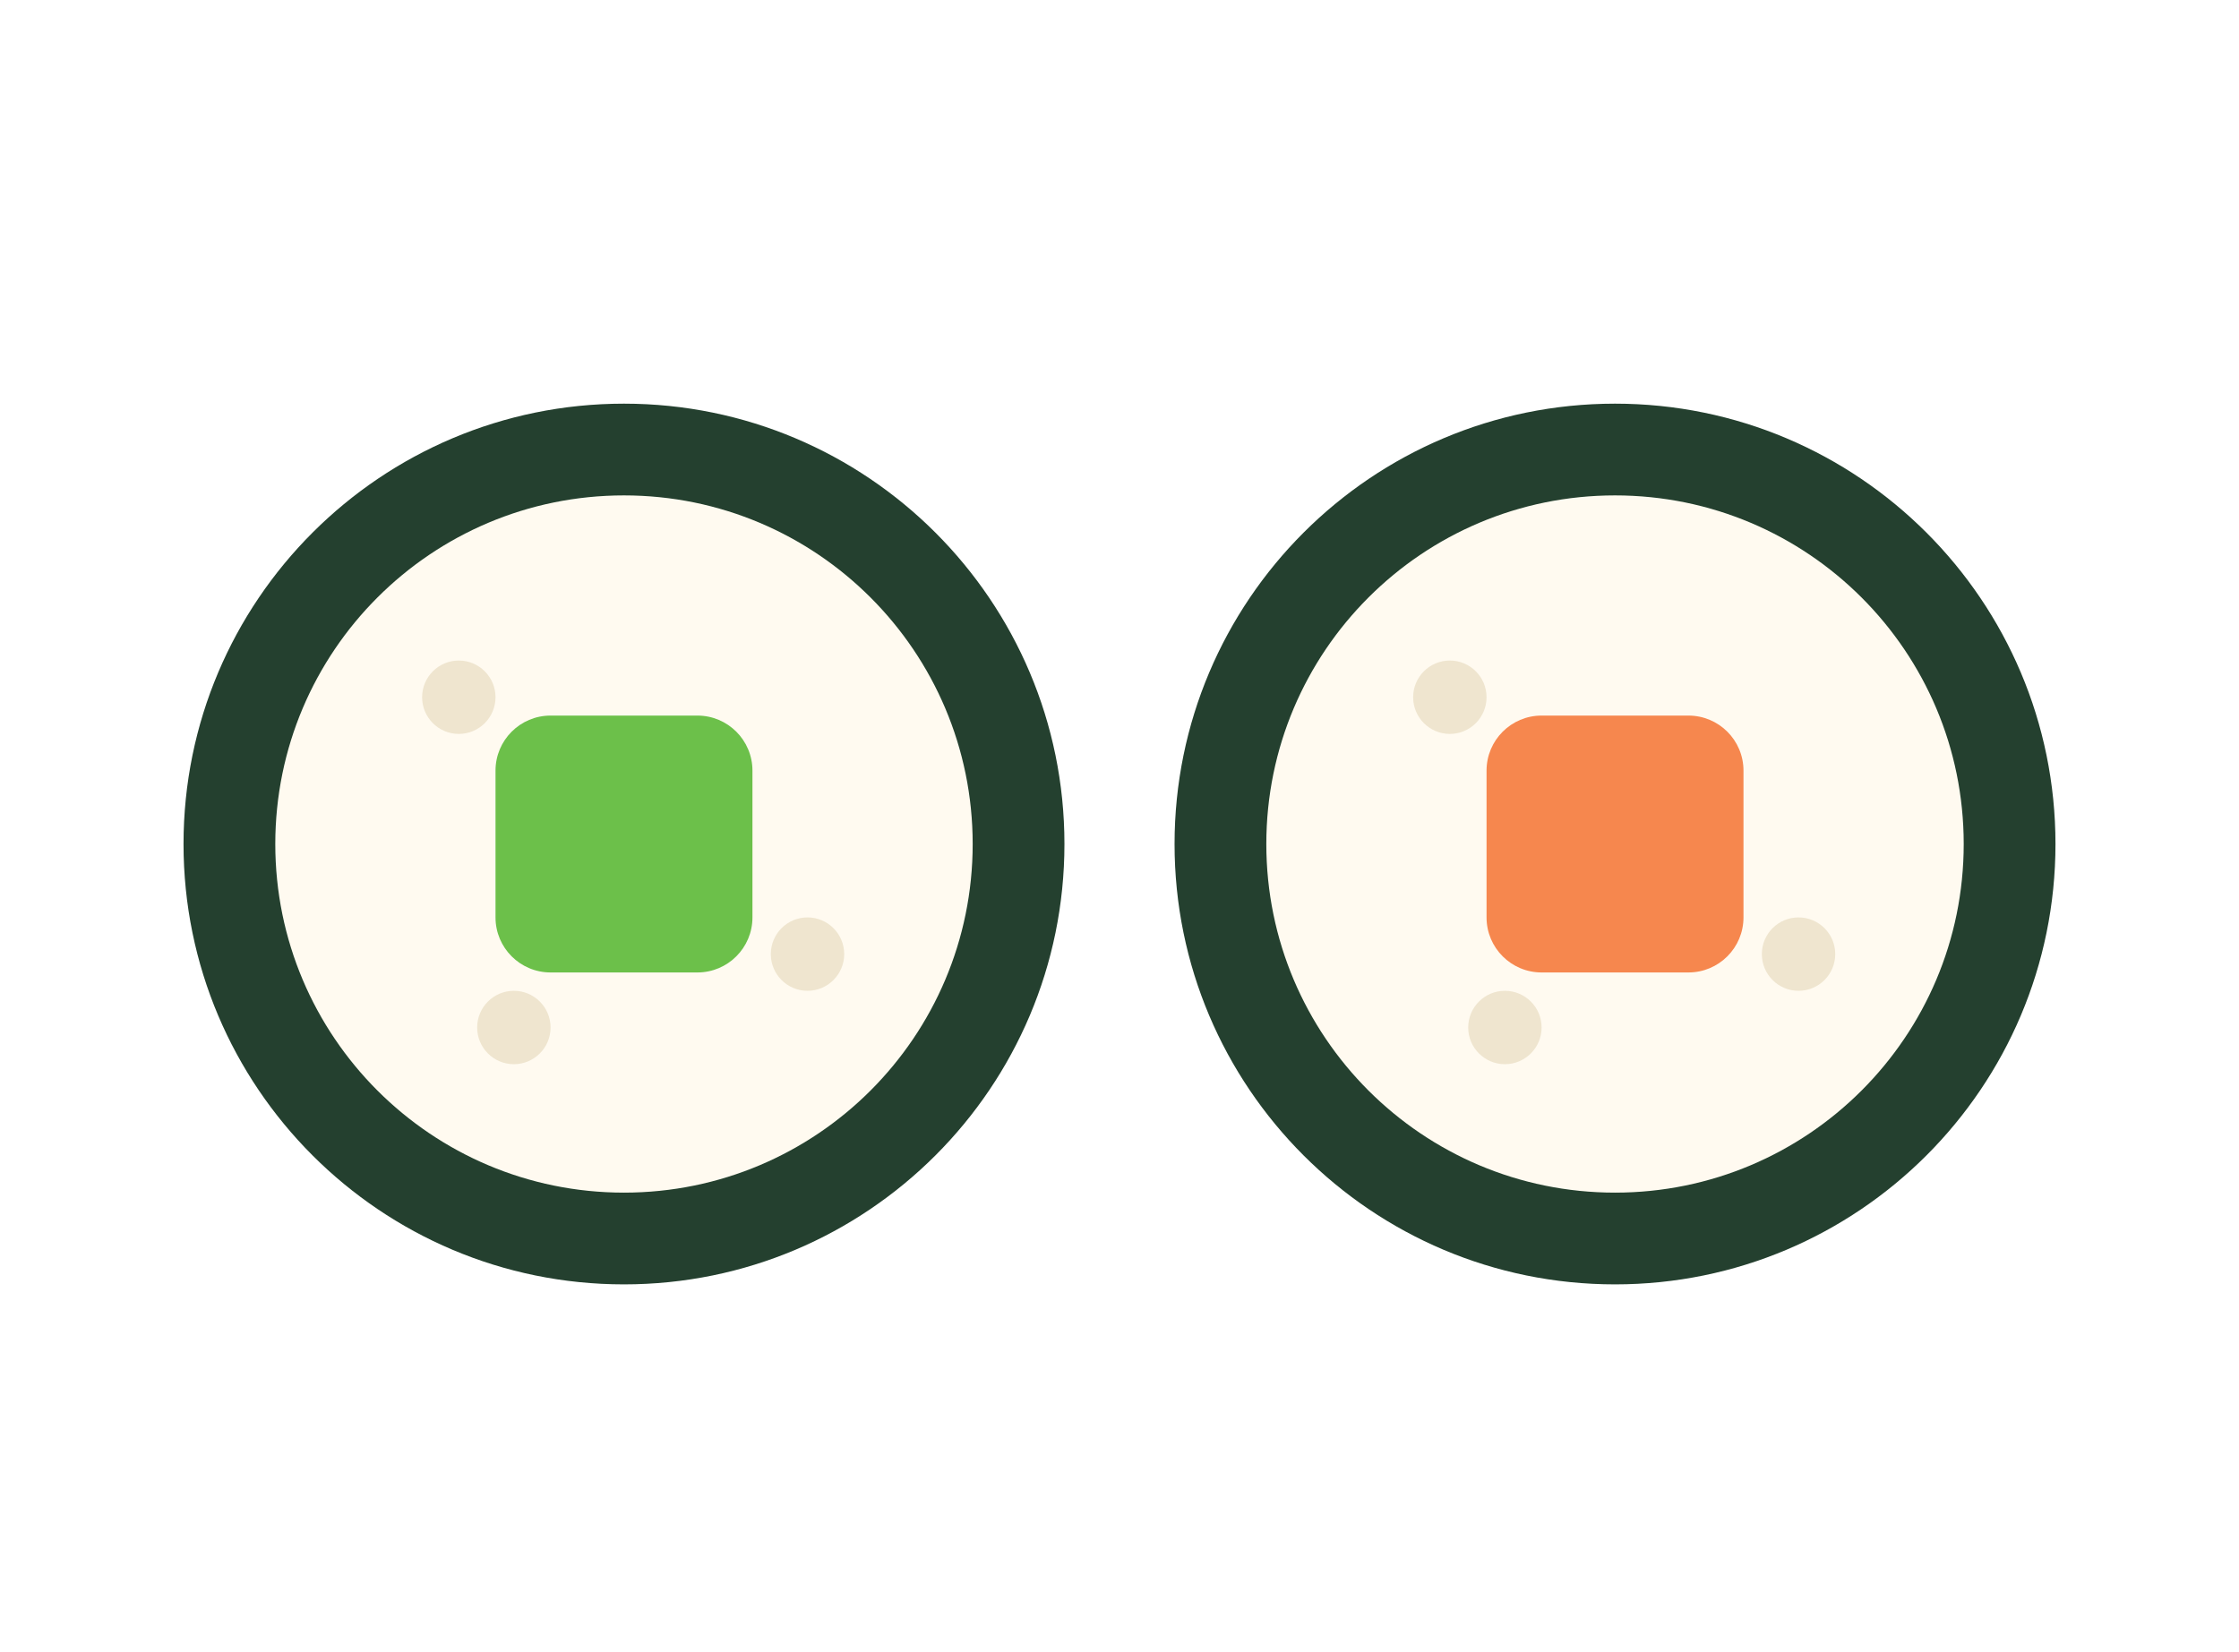
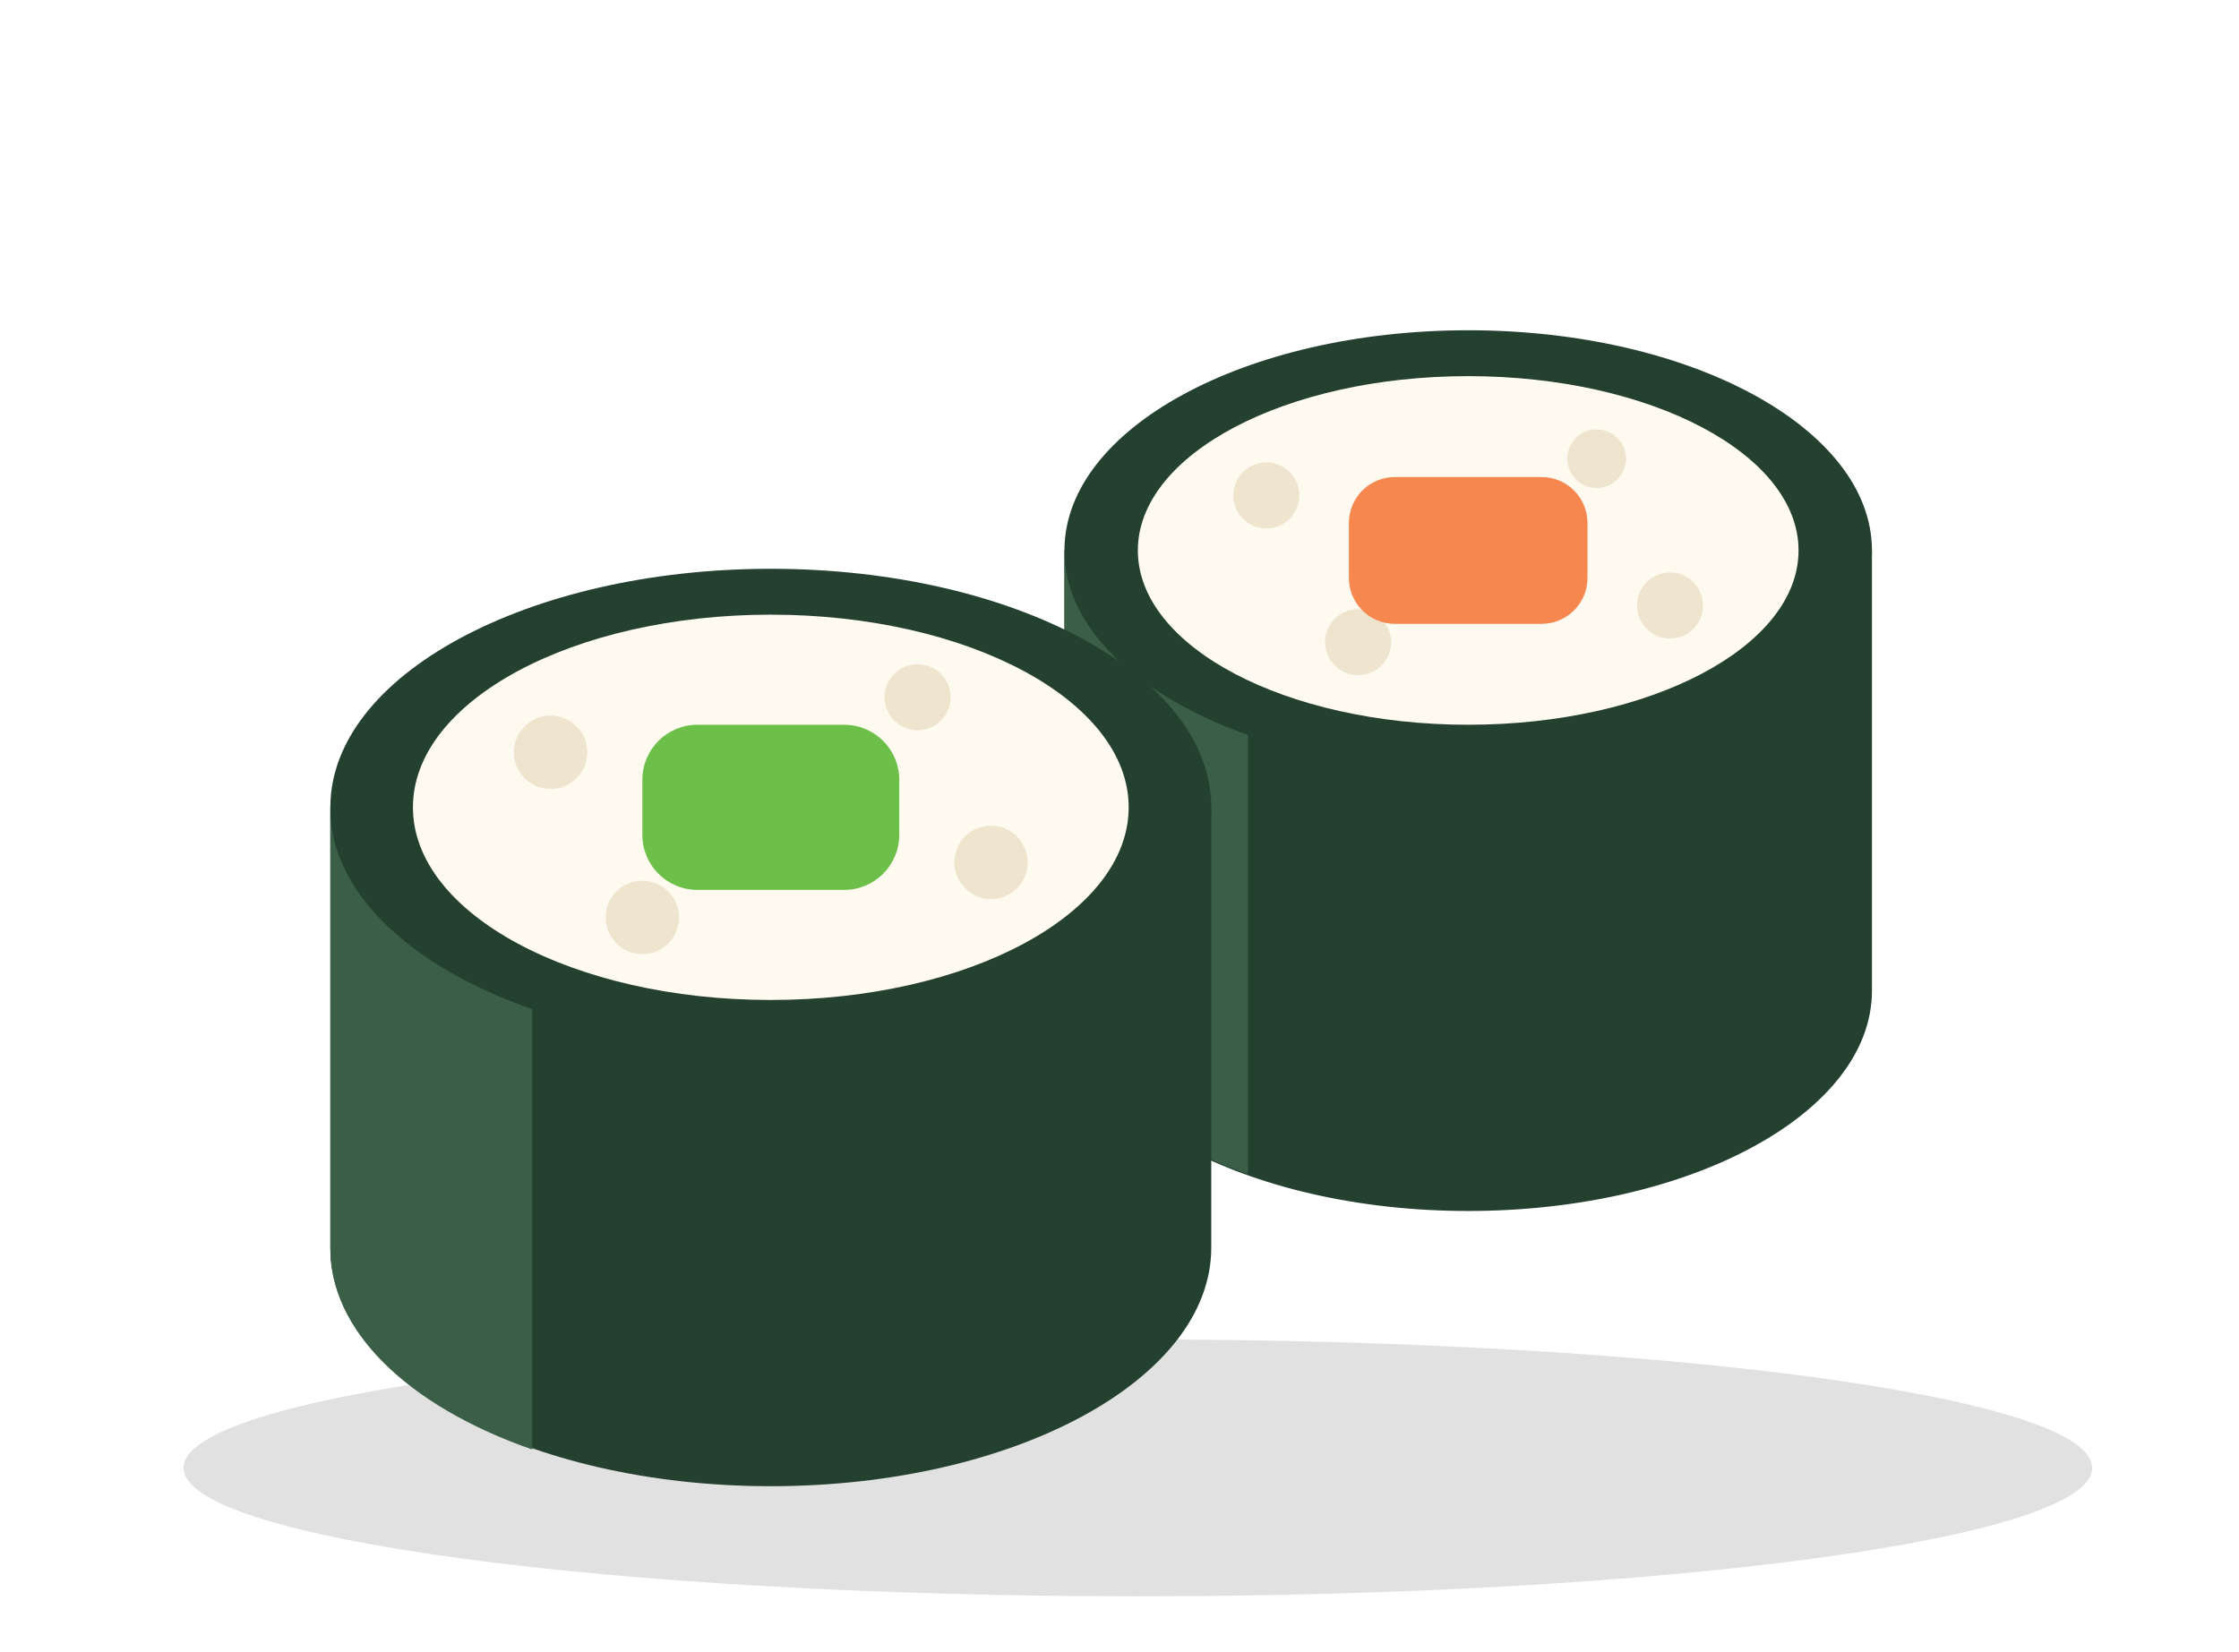
<svg xmlns="http://www.w3.org/2000/svg" viewBox="0 0 122 90" role="img" aria-label="Maki rolls">
-   <g>
-     <g transform="translate(34 46)">
-       <circle r="24" fill="#24402f" />
-       <circle r="19" fill="#fffaf0" />
-       <g fill="#efe5cf">
-         <circle cx="-9" cy="-8" r="2" />
-         <circle cx="10" cy="6" r="2" />
-         <circle cx="-6" cy="10" r="2" />
-       </g>
-       <rect x="-7" y="-7" width="14" height="14" rx="3" fill="#6cc04a" />
+   <ellipse cx="62" cy="80" rx="52" ry="7" fill="#000" opacity=".12" />
+   <g transform="translate(80 30)">
+     <path d="M-22 0 V24 A22 12 0 0 0 22 24 V0 Z" fill="#24402f" />
+     <path d="M-22 0 V24 A22 12 0 0 0 -12 34 V10 A22 12 0 0 1 -22 0 Z" fill="#3a5e46" />
+     <ellipse rx="22" ry="12" fill="#24402f" />
+     <ellipse rx="18" ry="9.5" fill="#fffaf0" />
+     <g fill="#efe5cf">
+       <circle cx="-11" cy="-3" r="1.8" />
+       <circle cx="11" cy="3" r="1.8" />
+       <circle cx="-6" cy="5" r="1.8" />
+       <circle cx="7" cy="-5" r="1.6" />
    </g>
-     <g transform="translate(88 46)">
-       <circle r="24" fill="#24402f" />
-       <circle r="19" fill="#fffaf0" />
-       <g fill="#efe5cf">
-         <circle cx="-9" cy="-8" r="2" />
-         <circle cx="10" cy="6" r="2" />
-         <circle cx="-6" cy="10" r="2" />
-       </g>
-       <rect x="-7" y="-7" width="14" height="14" rx="3" fill="#f6874e" />
+     <rect x="-6.5" y="-4" width="13" height="8" rx="2.5" fill="#f6874e" />
+   </g>
+   <g transform="translate(42 44)">
+     <path d="M-24 0 V24 A24 13 0 0 0 24 24 V0 Z" fill="#24402f" />
+     <path d="M-24 0 V24 A24 13 0 0 0 -13 35 V11 A24 13 0 0 1 -24 0 Z" fill="#3a5e46" />
+     <ellipse rx="24" ry="13" fill="#24402f" />
+     <ellipse rx="19.5" ry="10.5" fill="#fffaf0" />
+     <g fill="#efe5cf">
+       <circle cx="-12" cy="-3" r="2" />
+       <circle cx="12" cy="3" r="2" />
+       <circle cx="-7" cy="6" r="2" />
+       <circle cx="8" cy="-6" r="1.8" />
    </g>
+     <rect x="-7" y="-4.5" width="14" height="9" rx="3" fill="#6cc04a" />
  </g>
</svg>
